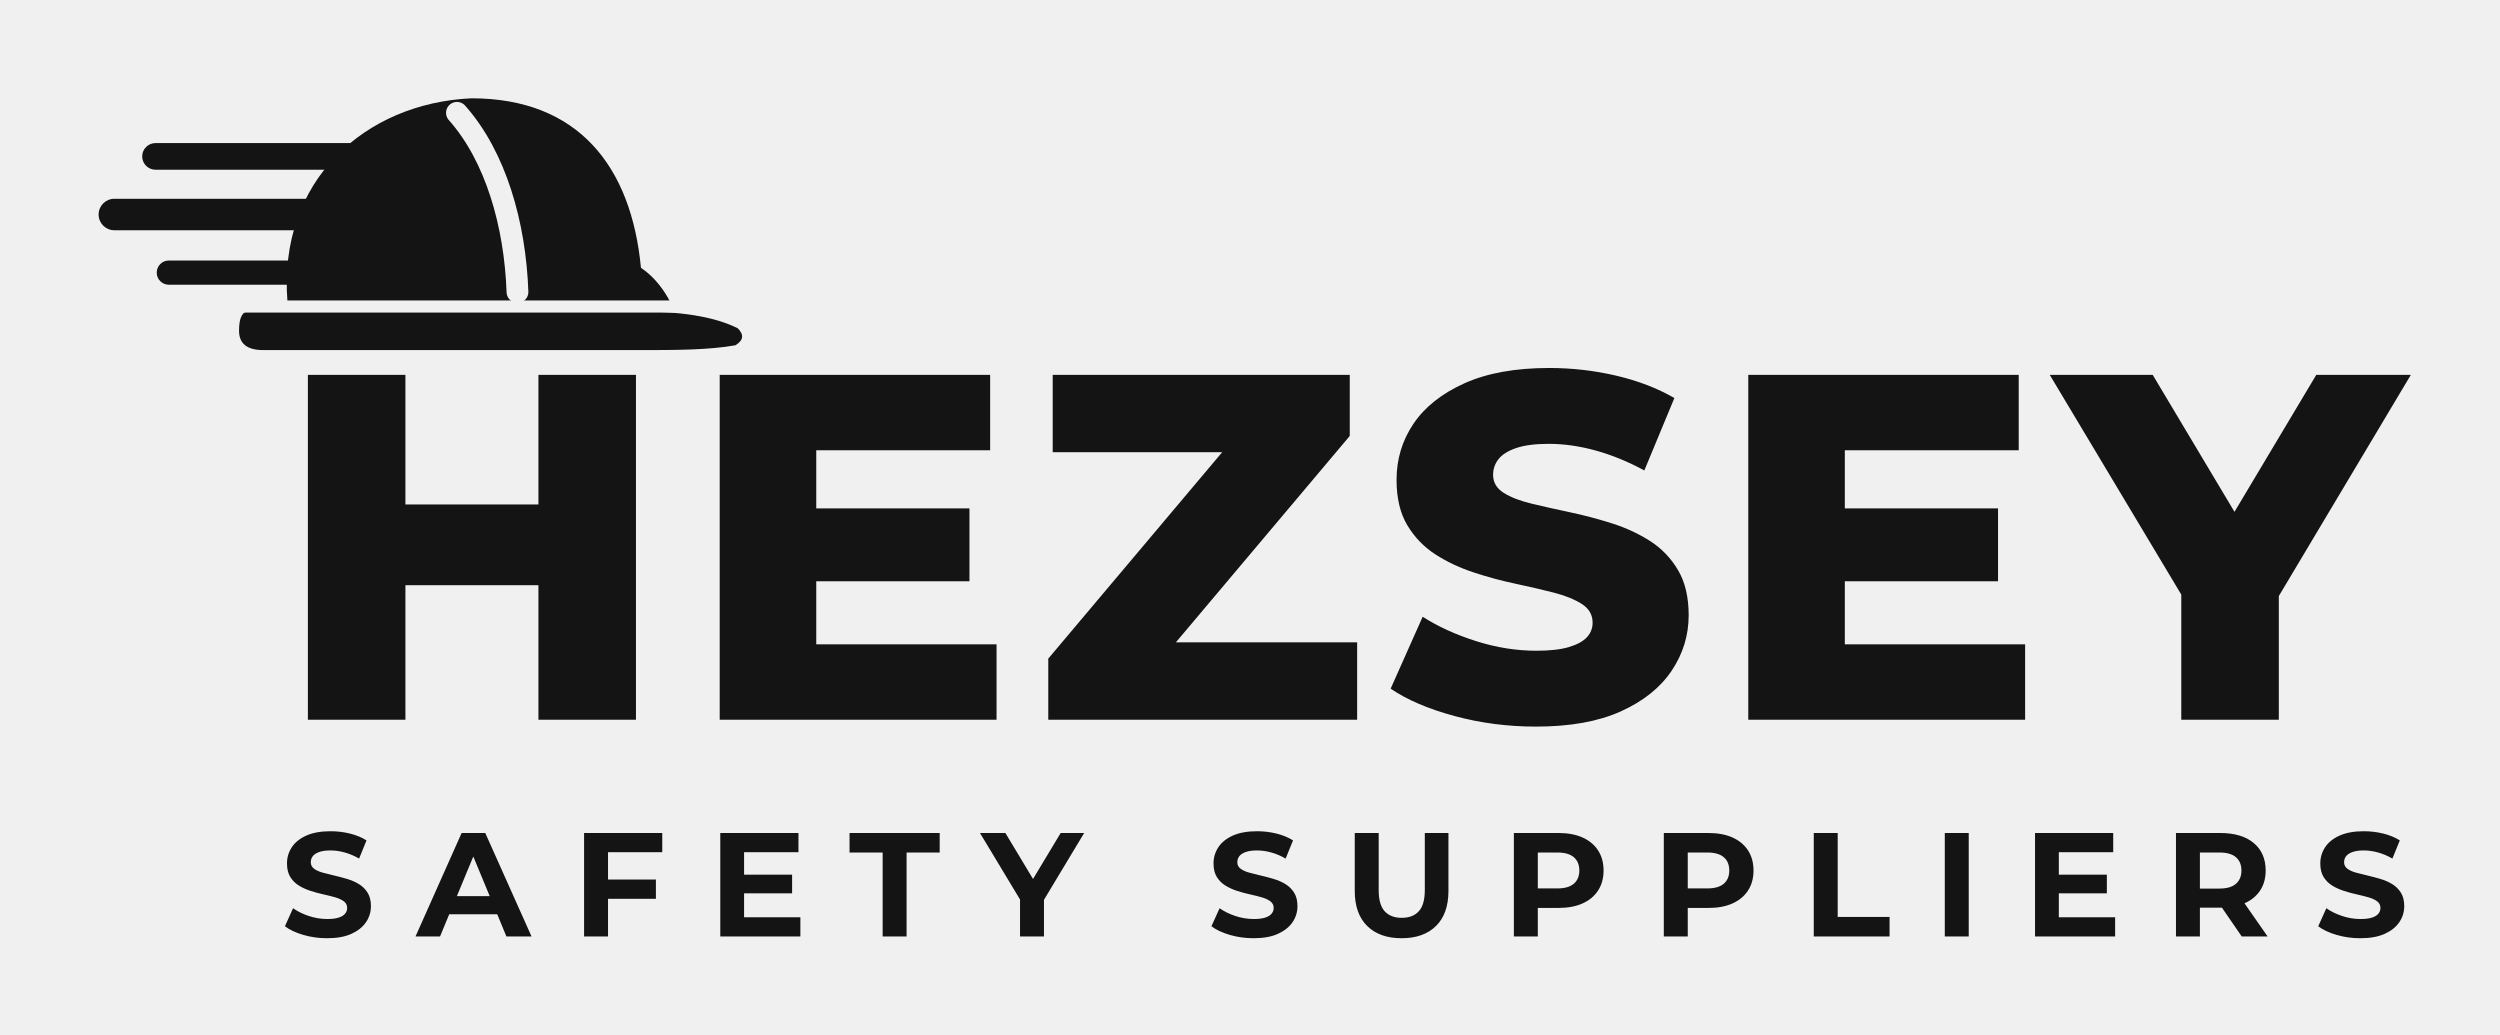
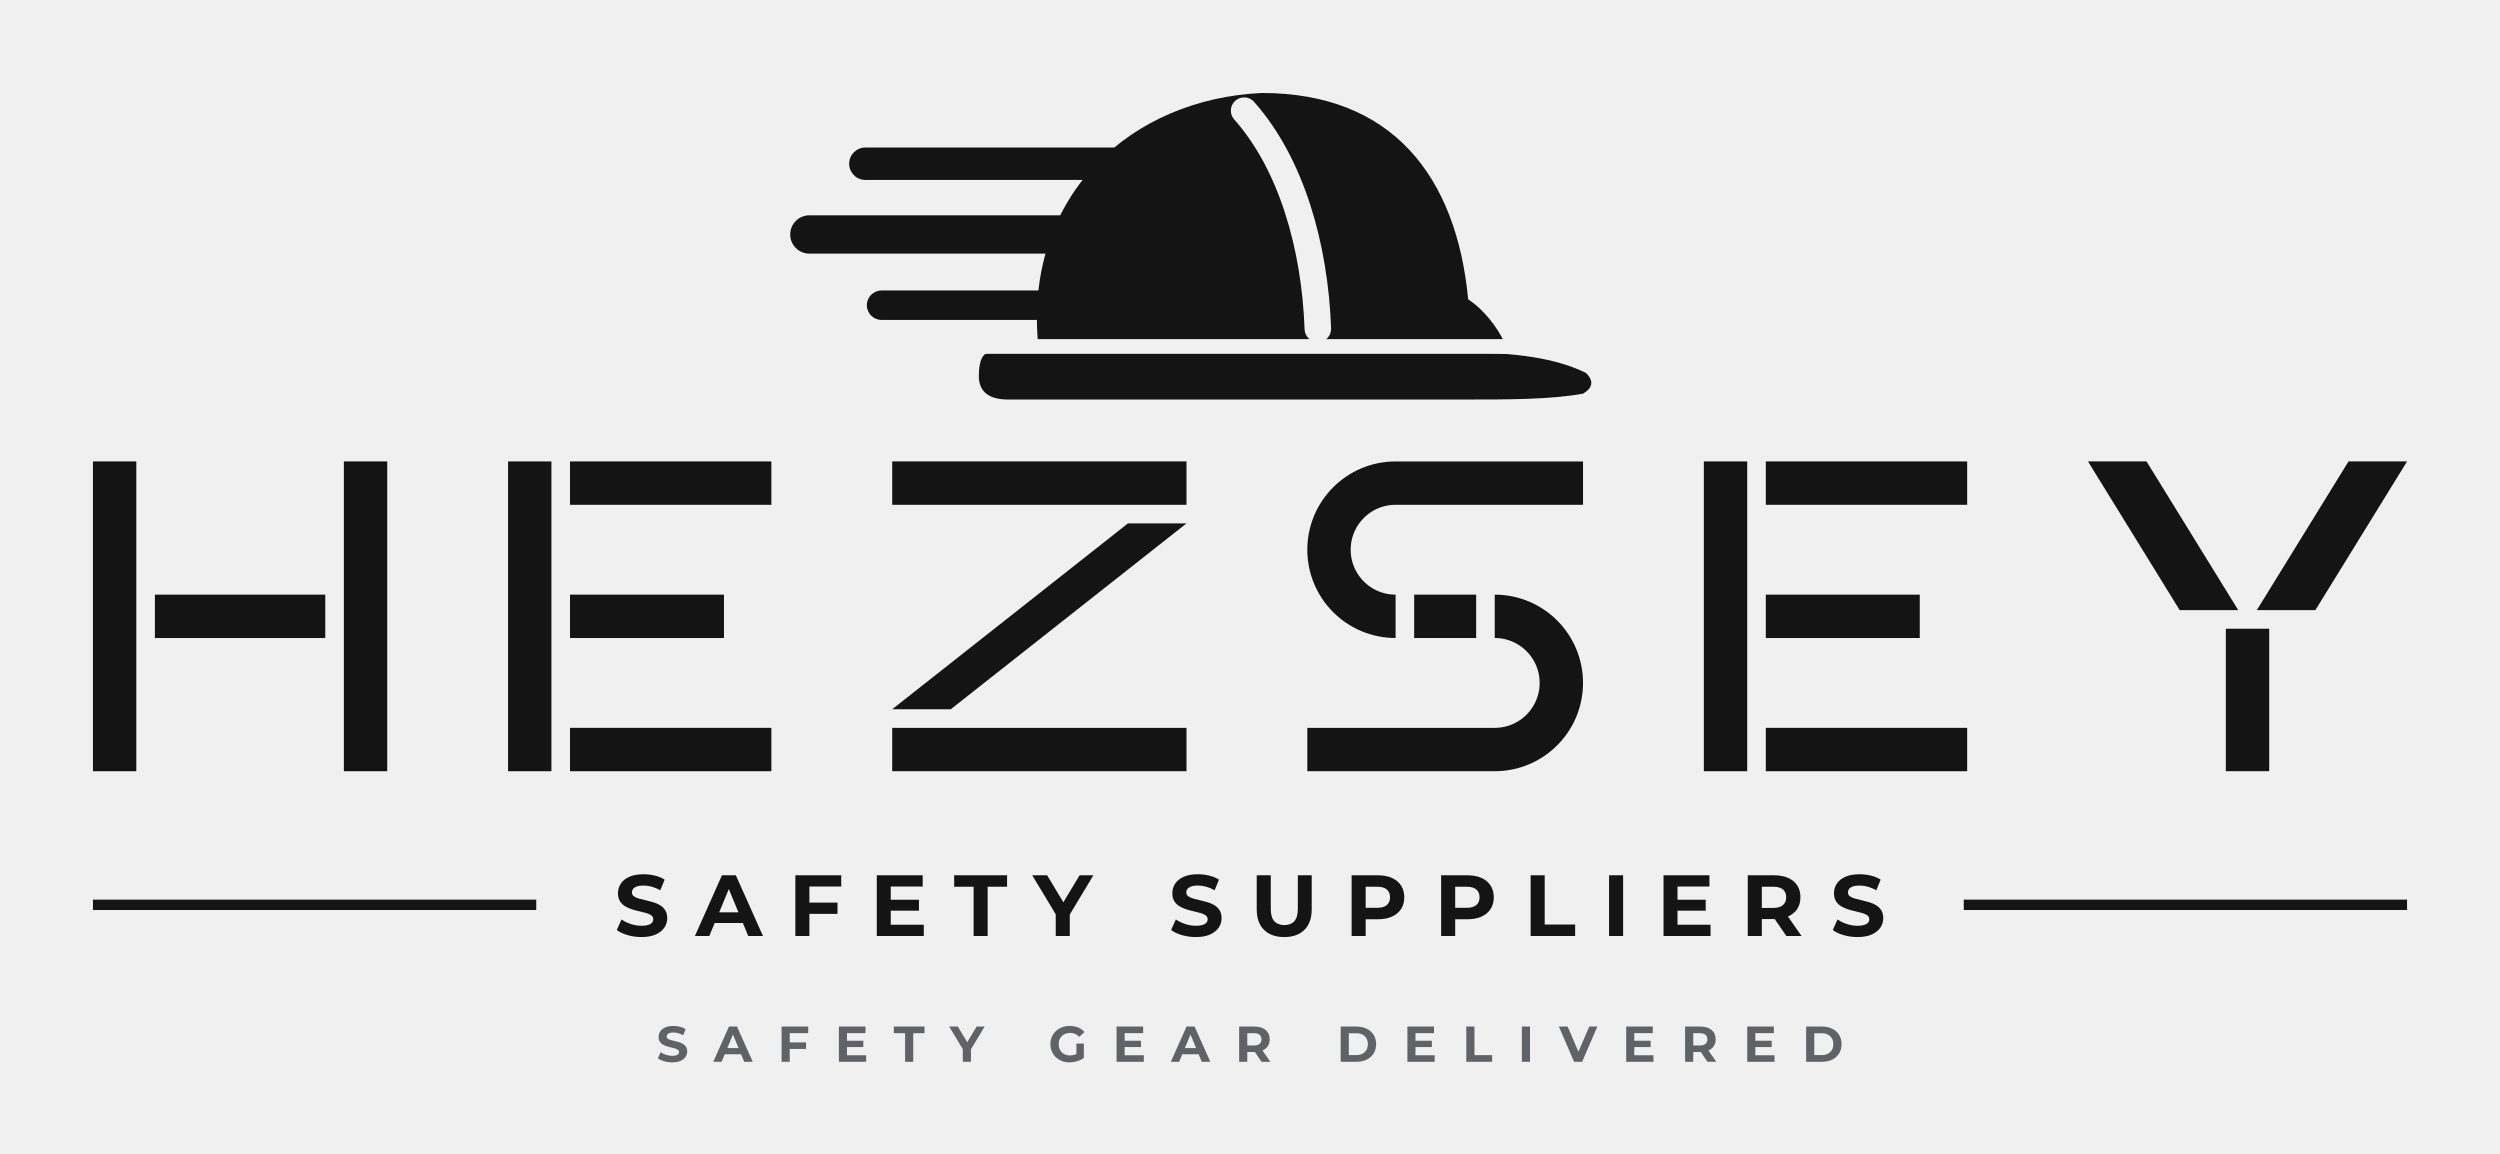
- <svg xmlns="http://www.w3.org/2000/svg" viewBox="0 0 1015 420" width="1015" height="420">
-   <g transform="translate(11.0 2.2)">
-     <g transform="translate(36.9 -37.0) scale(0.983)">
-       <mask id="hc" maskUnits="userSpaceOnUse" x="-40" y="40" width="340" height="180">
-         <rect x="-40" y="40" width="340" height="180" fill="white" />
-         <path fill="none" stroke="black" stroke-width="9" stroke-linecap="round" d="M140 82 C156 100 164 128 165 156" />
-         <path fill="none" stroke="black" stroke-width="5" d="M40 162 H270" />
-       </mask>
-       <g mask="url(#hc)">
-         <path fill="#141414" d="M15.5 94.5 H96 V105.5 H15.5 A5.5 5.5 0 0 1 15.5 94.5 Z" />
-         <path fill="#141414" d="M-1.5 117.5 H96 V130.5 H-1.5 A6.5 6.5 0 0 1 -1.5 117.5 Z" />
-         <path fill="#141414" d="M21.0 143.0 H96 V153.0 H21.0 A5.0 5.0 0 0 1 21.0 143.0 Z" />
-         <path fill="#141414" d="M70 160 C66 110 102 78 146 76 C190 76 212 104 216 146 C222 150 226 156 228 160 Z" />
-         <path fill="#141414" d="M54 164 H214 C232 164 246 166 256 171 Q260 175 255 178 C244 180 230 180 214 180 H60 Q50 180 50 172 Q50 164 54 164 Z" />
-       </g>
+ <svg xmlns="http://www.w3.org/2000/svg" viewBox="0 0 1614 745" width="1614" height="745">
+   <g transform="translate(536.8 -84.6) scale(1.903)">
+     <mask id="hc" maskUnits="userSpaceOnUse" x="-40" y="40" width="340" height="180">
+       <rect x="-40" y="40" width="340" height="180" fill="white" />
+       <path fill="none" stroke="black" stroke-width="9" stroke-linecap="round" d="M140 82 C156 100 164 128 165 156" />
+       <path fill="none" stroke="black" stroke-width="5" d="M40 162 H270" />
+     </mask>
+     <g mask="url(#hc)">
+       <path fill="#141414" d="M11.5 94.5 H96 V105.5 H11.5 A5.5 5.5 0 0 1 11.5 94.5 Z" />
+       <path fill="#141414" d="M-7.5 117.5 H96 V130.5 H-7.5 A6.5 6.5 0 0 1 -7.5 117.5 Z" />
+       <path fill="#141414" d="M17.0 143.0 H96 V153.0 H17.0 A5.0 5.0 0 0 1 17.0 143.0 Z" />
+       <path fill="#141414" d="M70 160 C66 110 102 78 146 76 C190 76 212 104 216 146 C222 150 226 156 228 160 Z" />
+       <path fill="#141414" d="M54 164 H214 C232 164 246 166 256 171 Q260 175 255 178 C244 180 230 180 214 180 H60 Q50 180 50 172 Q50 164 54 164 Z" />
    </g>
-     <path fill="#141414" d="M207.6 290.0V235.4H153.6V290.0H114.0V150.0H153.6V202.6H207.6V150.0H247.2V290.0ZM281.2 290.0V150.0H391V180.6H320.4V204.2H382.6V233.8H320.4V259.4H393.6V290.0ZM414.6 290.0V265.2L485.2 181.4H416.4V150.0H537.0V174.8L466.4 258.6H540.0V290.0ZM612.6 292.8Q595.4 292.8 579.5 288.5Q563.6 284.2 553.6 277.4L566.6 248.2Q576 254.2 588.3 258.1Q600.6 262.0 612.8 262.0Q621 262.0 626 260.5Q631 259.0 633.3 256.5Q635.6 254.0 635.6 250.6Q635.6 245.8 631.2 243.0Q626.8 240.2 619.8 238.4Q612.8 236.6 604.3 234.8Q595.8 233.0 587.3 230.2Q578.8 227.4 571.8 222.9Q564.8 218.4 560.4 211.1Q556 203.8 556 192.6Q556 180.0 562.9 169.8Q569.8 159.6 583.6 153.4Q597.4 147.2 618 147.2Q631.8 147.2 645.1 150.3Q658.4 153.4 668.8 159.4L656.6 188.8Q646.6 183.4 636.8 180.7Q627 178.0 617.8 178.0Q609.6 178.0 604.6 179.7Q599.6 181.4 597.4 184.2Q595.2 187.0 595.2 190.6Q595.2 195.2 599.5 197.9Q603.8 200.6 610.9 202.3Q618 204.0 626.5 205.8Q635 207.6 643.5 210.3Q652 213.0 659 217.5Q666 222.0 670.3 229.3Q674.6 236.6 674.6 247.6Q674.6 259.8 667.7 270.1Q660.8 280.4 647.1 286.6Q633.4 292.8 612.6 292.8ZM698.8 290.0V150.0H808.6V180.6H738V204.2H800.2V233.8H738V259.4H811.2V290.0ZM874.6 290.0V239.2L821.2 150.0H863.0L896.2 205.6L929.4 150.0H967.8L914.2 239.8V290.0Z" />
-     <path fill="#141414" d="M121.78 378.72Q116.74 378.72 112.12 377.37Q107.5 376.02 104.68 373.86L107.98 366.54Q110.68 368.46 114.37 369.69Q118.06 370.92 121.84 370.92Q124.72 370.92 126.49 370.35Q128.26 369.78 129.1 368.76Q129.94 367.74 129.94 366.42Q129.94 364.74 128.62 363.75Q127.3 362.76 125.14 362.13Q122.98 361.5 120.37 360.93Q117.76 360.36 115.15 359.52Q112.54 358.68 110.38 357.36Q108.22 356.04 106.87 353.88Q105.52 351.72 105.52 348.36Q105.52 344.76 107.47 341.79Q109.42 338.82 113.35 337.05Q117.28 335.28 123.22 335.28Q127.18 335.28 131.02 336.21Q134.86 337.14 137.8 339.0L134.8 346.38Q131.86 344.7 128.92 343.89Q125.98 343.08 123.16 343.08Q120.34 343.08 118.54 343.74Q116.74 344.4 115.96 345.45Q115.18 346.5 115.18 347.88Q115.18 349.5 116.5 350.49Q117.82 351.48 119.98 352.08Q122.14 352.68 124.75 353.28Q127.36 353.88 129.97 354.66Q132.58 355.44 134.74 356.76Q136.9 358.08 138.25 360.24Q139.6 362.4 139.6 365.7Q139.6 369.24 137.62 372.18Q135.64 375.12 131.71 376.92Q127.78 378.72 121.78 378.72ZM157.699 378.0 176.419 336.0H186.019L204.799 378.0H194.599L190.879 369.0H171.379L167.659 378.0ZM187.819 361.62 181.159 345.54 174.499 361.62ZM226.137 378.0V336.0H257.877V343.8H235.857V354.9H255.297V362.7H235.857V378.0ZM281.436 378.0V336.0H313.176V343.8H291.096V352.92H310.596V360.48H291.096V370.2H313.956V378.0ZM347.355 378.0V343.92H333.915V336.0H370.515V343.92H357.075V378.0ZM403.133 378.0V363.0L386.873 336.0H397.193L408.413 354.66L419.633 336.0H429.173L412.853 363.12V378.0ZM497.951 378.72Q492.911 378.72 488.291 377.37Q483.671 376.02 480.851 373.86L484.151 366.54Q486.851 368.46 490.541 369.69Q494.231 370.92 498.011 370.92Q500.891 370.92 502.661 370.35Q504.431 369.78 505.271 368.76Q506.111 367.74 506.111 366.42Q506.111 364.74 504.791 363.75Q503.471 362.76 501.311 362.13Q499.151 361.5 496.541 360.93Q493.931 360.36 491.321 359.52Q488.711 358.68 486.551 357.36Q484.391 356.04 483.041 353.88Q481.691 351.72 481.691 348.36Q481.691 344.76 483.641 341.79Q485.591 338.82 489.521 337.05Q493.451 335.28 499.391 335.28Q503.351 335.28 507.191 336.21Q511.031 337.14 513.971 339.0L510.971 346.38Q508.031 344.7 505.091 343.89Q502.151 343.08 499.331 343.08Q496.511 343.08 494.711 343.74Q492.911 344.4 492.131 345.45Q491.351 346.5 491.351 347.88Q491.351 349.5 492.671 350.49Q493.991 351.48 496.151 352.08Q498.311 352.68 500.921 353.28Q503.531 353.88 506.141 354.66Q508.751 355.44 510.911 356.76Q513.071 358.08 514.421 360.24Q515.771 362.4 515.771 365.7Q515.771 369.24 513.791 372.18Q511.811 375.12 507.881 376.92Q503.951 378.72 497.951 378.72ZM558.049 378.72Q549.109 378.72 544.069 373.74Q539.029 368.76 539.029 359.52V336.0H548.749V359.16Q548.749 365.16 551.209 367.8Q553.669 370.44 558.109 370.44Q562.549 370.44 565.009 367.8Q567.469 365.16 567.469 359.16V336.0H577.069V359.52Q577.069 368.76 572.029 373.74Q566.989 378.72 558.049 378.72ZM603.628 378.0V336.0H621.808Q627.448 336.0 631.528 337.83Q635.608 339.66 637.828 343.08Q640.048 346.5 640.048 351.24Q640.048 355.92 637.828 359.34Q635.608 362.76 631.528 364.59Q627.448 366.42 621.808 366.42H613.348V378.0ZM613.348 358.5H621.268Q625.768 358.5 627.988 356.58Q630.208 354.66 630.208 351.24Q630.208 347.76 627.988 345.84Q625.768 343.92 621.268 343.92H613.348ZM664.507 378.0V336.0H682.687Q688.327 336.0 692.407 337.83Q696.487 339.66 698.707 343.08Q700.927 346.5 700.927 351.24Q700.927 355.92 698.707 359.34Q696.487 362.76 692.407 364.59Q688.327 366.42 682.687 366.42H674.227V378.0ZM674.227 358.5H682.147Q686.647 358.5 688.867 356.58Q691.087 354.66 691.087 351.24Q691.087 347.76 688.867 345.84Q686.647 343.92 682.147 343.92H674.227ZM725.385 378.0V336.0H735.105V370.08H756.165V378.0ZM778.584 378.0V336.0H788.304V378.0ZM815.223 378.0V336.0H846.963V343.8H824.883V352.92H844.383V360.48H824.883V370.2H847.743V378.0ZM872.441 378.0V336.0H890.381Q899.141 336.0 904.001 340.05Q908.861 344.1 908.861 351.24Q908.861 355.92 906.641 359.31Q904.421 362.7 900.341 364.5Q900.281 364.5 900.281 364.56L909.641 378.0H899.141L891.101 366.3Q890.861 366.3 890.621 366.3H882.161V378.0ZM882.161 358.56H890.081Q894.581 358.56 896.801 356.61Q899.021 354.66 899.021 351.24Q899.021 347.76 896.801 345.84Q894.581 343.92 890.081 343.92H882.161ZM947.3 378.72Q942.26 378.72 937.64 377.37Q933.02 376.02 930.2 373.86L933.5 366.54Q936.2 368.46 939.89 369.69Q943.58 370.92 947.36 370.92Q950.24 370.92 952.01 370.35Q953.78 369.78 954.62 368.76Q955.46 367.74 955.46 366.42Q955.46 364.74 954.14 363.75Q952.82 362.76 950.66 362.13Q948.5 361.5 945.89 360.93Q943.28 360.36 940.67 359.52Q938.06 358.68 935.9 357.36Q933.74 356.04 932.39 353.88Q931.04 351.72 931.04 348.36Q931.04 344.76 932.99 341.79Q934.94 338.82 938.87 337.05Q942.8 335.28 948.74 335.28Q952.7 335.28 956.54 336.21Q960.38 337.14 963.32 339.0L960.32 346.38Q957.38 344.7 954.44 343.89Q951.5 343.08 948.68 343.08Q945.86 343.08 944.06 343.74Q942.26 344.4 941.48 345.45Q940.7 346.5 940.7 347.88Q940.7 349.5 942.02 350.49Q943.34 351.48 945.5 352.08Q947.66 352.68 950.27 353.28Q952.88 353.88 955.49 354.66Q958.1 355.44 960.26 356.76Q962.42 358.08 963.77 360.24Q965.12 362.4 965.12 365.7Q965.12 369.24 963.14 372.18Q961.16 375.12 957.23 376.92Q953.3 378.72 947.3 378.72Z" />
  </g>
+   <g transform="translate(60.0 297.9) scale(1.0)">
+     <path fill="#141414" transform="translate(0.0 0)" d="M0.0 0.0h28.0v200.0h-28.0Z M162.0 0.0h28.0v200.0h-28.0Z M40.0 86.0h110.0v28.0h-110.0Z" />
+     <path fill="#141414" transform="translate(268.0 0)" d="M0.0 0.0h28.0v200.0h-28.0Z M40.0 0.0h130.0v28.0h-130.0Z M40.0 86.0h99.4v28.0h-99.4Z M40.0 172.0h130.0v28.0h-130.0Z" />
+     <path fill="#141414" transform="translate(516.0 0)" d="M0.0 0.0h190.0v28.0h-190.0Z M0.0 172.0h190.0v28.0h-190.0Z M152.2 40.0 L190.0 40.0 L37.8 160.0 L0.0 160.0Z" />
+     <g transform="translate(784.0 0)">
+       <path d="M178 14.0 H57.0 A43.0 43.0 0 0 0 57.0 100.0" fill="none" stroke="#141414" stroke-width="28" />
+       <path d="M69.0 100.0 H109.0" fill="none" stroke="#141414" stroke-width="28" />
+       <path d="M121.0 100.0 A43.0 43.0 0 0 1 121.0 186.0 H0" fill="none" stroke="#141414" stroke-width="28" />
+     </g>
+     <path fill="#141414" transform="translate(1040.0 0)" d="M0.0 0.0h28.0v200.0h-28.0Z M40.0 0.0h130.0v28.0h-130.0Z M40.0 86.0h99.4v28.0h-99.4Z M40.0 172.0h130.0v28.0h-130.0Z" />
+     <path fill="#141414" transform="translate(1288.0 0)" d="M0.0 0.0 L37.8 0.0 L97.0 96.0 L59.2 96.0Z M206.0 0.0 L168.2 0.0 L109.0 96.0 L146.8 96.0Z M89.0 108.0h28.0v92.0h-28.0Z" />
+   </g>
+   <path fill="#141414" d="M414.132 604.957Q409.428 604.957 405.116 603.697Q400.804 602.437 398.172 600.421L401.252 593.589Q403.772 595.381 407.216 596.529Q410.66 597.677 414.188 597.677Q416.876 597.677 418.528 597.145Q420.18 596.613 420.964 595.661Q421.748 594.709 421.748 593.477Q421.748 591.909 420.516 590.985Q419.284 590.061 417.268 589.473Q415.252 588.885 412.816 588.353Q410.38 587.821 407.944 587.037Q405.508 586.253 403.492 585.021Q401.476 583.789 400.216 581.773Q398.956 579.757 398.956 576.621Q398.956 573.261 400.776 570.489Q402.596 567.717 406.264 566.065Q409.932 564.413 415.476 564.413Q419.172 564.413 422.756 565.281Q426.34 566.149 429.084 567.885L426.284 574.773Q423.54 573.205 420.796 572.449Q418.052 571.693 415.42 571.693Q412.788 571.693 411.108 572.309Q409.428 572.925 408.7 573.905Q407.972 574.885 407.972 576.173Q407.972 577.685 409.204 578.609Q410.436 579.533 412.452 580.093Q414.468 580.653 416.904 581.213Q419.34 581.773 421.776 582.501Q424.212 583.229 426.228 584.461Q428.244 585.693 429.504 587.709Q430.764 589.725 430.764 592.805Q430.764 596.109 428.916 598.853Q427.068 601.597 423.4 603.277Q419.732 604.957 414.132 604.957ZM448.628 604.285 466.1 565.085H475.06L492.588 604.285H483.068L479.596 595.885H461.396L457.924 604.285ZM476.74 588.997 470.524 573.989 464.308 588.997ZM513.476 604.285V565.085H543.1V572.365H522.548V582.725H540.692V590.005H522.548V604.285ZM566.06 604.285V565.085H595.684V572.365H575.076V580.877H593.276V587.933H575.076V597.005H596.412V604.285ZM628.556 604.285V572.477H616.012V565.085H650.172V572.477H637.628V604.285ZM681.588 604.285V590.285L666.412 565.085H676.044L686.516 582.501L696.988 565.085H705.892L690.66 590.397V604.285ZM772.028 604.957Q767.324 604.957 763.012 603.697Q758.7 602.437 756.068 600.421L759.148 593.589Q761.668 595.381 765.112 596.529Q768.556 597.677 772.084 597.677Q774.772 597.677 776.424 597.145Q778.076 596.613 778.86 595.661Q779.644 594.709 779.644 593.477Q779.644 591.909 778.412 590.985Q777.18 590.061 775.164 589.473Q773.148 588.885 770.712 588.353Q768.276 587.821 765.84 587.037Q763.404 586.253 761.388 585.021Q759.372 583.789 758.112 581.773Q756.852 579.757 756.852 576.621Q756.852 573.261 758.672 570.489Q760.492 567.717 764.16 566.065Q767.828 564.413 773.372 564.413Q777.068 564.413 780.652 565.281Q784.236 566.149 786.98 567.885L784.18 574.773Q781.436 573.205 778.692 572.449Q775.948 571.693 773.316 571.693Q770.684 571.693 769.004 572.309Q767.324 572.925 766.596 573.905Q765.868 574.885 765.868 576.173Q765.868 577.685 767.1 578.609Q768.332 579.533 770.348 580.093Q772.364 580.653 774.8 581.213Q777.236 581.773 779.672 582.501Q782.108 583.229 784.124 584.461Q786.14 585.693 787.4 587.709Q788.66 589.725 788.66 592.805Q788.66 596.109 786.812 598.853Q784.964 601.597 781.296 603.277Q777.628 604.957 772.028 604.957ZM829.092 604.957Q820.748 604.957 816.044 600.309Q811.34 595.661 811.34 587.037V565.085H820.412V586.701Q820.412 592.301 822.708 594.765Q825.004 597.229 829.148 597.229Q833.292 597.229 835.588 594.765Q837.884 592.301 837.884 586.701V565.085H846.844V587.037Q846.844 595.661 842.14 600.309Q837.436 604.957 829.092 604.957ZM872.604 604.285V565.085H889.572Q894.836 565.085 898.644 566.793Q902.452 568.501 904.524 571.693Q906.596 574.885 906.596 579.309Q906.596 583.677 904.524 586.869Q902.452 590.061 898.644 591.769Q894.836 593.477 889.572 593.477H881.676V604.285ZM881.676 586.085H889.068Q893.268 586.085 895.34 584.293Q897.412 582.501 897.412 579.309Q897.412 576.061 895.34 574.269Q893.268 572.477 889.068 572.477H881.676ZM930.396 604.285V565.085H947.364Q952.628 565.085 956.436 566.793Q960.244 568.501 962.316 571.693Q964.388 574.885 964.388 579.309Q964.388 583.677 962.316 586.869Q960.244 590.061 956.436 591.769Q952.628 593.477 947.364 593.477H939.468V604.285ZM939.468 586.085H946.86Q951.06 586.085 953.132 584.293Q955.204 582.501 955.204 579.309Q955.204 576.061 953.132 574.269Q951.06 572.477 946.86 572.477H939.468ZM988.188 604.285V565.085H997.26V596.893H1016.916V604.285ZM1038.812 604.285V565.085H1047.884V604.285ZM1073.98 604.285V565.085H1103.604V572.365H1082.996V580.877H1101.196V587.933H1082.996V597.005H1104.332V604.285ZM1128.356 604.285V565.085H1145.1Q1153.276 565.085 1157.812 568.865Q1162.348 572.645 1162.348 579.309Q1162.348 583.677 1160.276 586.841Q1158.204 590.005 1154.396 591.685Q1154.34 591.685 1154.34 591.741L1163.076 604.285H1153.276L1145.772 593.365Q1145.548 593.365 1145.324 593.365H1137.428V604.285ZM1137.428 586.141H1144.82Q1149.02 586.141 1151.092 584.321Q1153.164 582.501 1153.164 579.309Q1153.164 576.061 1151.092 574.269Q1149.02 572.477 1144.82 572.477H1137.428ZM1199.196 604.957Q1194.492 604.957 1190.18 603.697Q1185.868 602.437 1183.236 600.421L1186.316 593.589Q1188.836 595.381 1192.28 596.529Q1195.724 597.677 1199.252 597.677Q1201.94 597.677 1203.592 597.145Q1205.244 596.613 1206.028 595.661Q1206.812 594.709 1206.812 593.477Q1206.812 591.909 1205.58 590.985Q1204.348 590.061 1202.332 589.473Q1200.316 588.885 1197.88 588.353Q1195.444 587.821 1193.008 587.037Q1190.572 586.253 1188.556 585.021Q1186.54 583.789 1185.28 581.773Q1184.02 579.757 1184.02 576.621Q1184.02 573.261 1185.84 570.489Q1187.66 567.717 1191.328 566.065Q1194.996 564.413 1200.54 564.413Q1204.236 564.413 1207.82 565.281Q1211.404 566.149 1214.148 567.885L1211.348 574.773Q1208.604 573.205 1205.86 572.449Q1203.116 571.693 1200.484 571.693Q1197.852 571.693 1196.172 572.309Q1194.492 572.925 1193.764 573.905Q1193.036 574.885 1193.036 576.173Q1193.036 577.685 1194.268 578.609Q1195.5 579.533 1197.516 580.093Q1199.532 580.653 1201.968 581.213Q1204.404 581.773 1206.84 582.501Q1209.276 583.229 1211.292 584.461Q1213.308 585.693 1214.568 587.709Q1215.828 589.725 1215.828 592.805Q1215.828 596.109 1213.98 598.853Q1212.132 601.597 1208.464 603.277Q1204.796 604.957 1199.196 604.957Z" />
+   <rect x="60" y="580.8" width="286.2" height="6.7" fill="#141414" />
+   <rect x="1267.8" y="580.8" width="286.2" height="6.7" fill="#141414" />
+   <path fill="#5F6368" d="M433.983 685.874Q431.255 685.874 428.754 685.143Q426.253 684.413 424.727 683.243L426.513 679.281Q427.975 680.32 429.972 680.986Q431.97 681.652 434.016 681.652Q435.575 681.652 436.533 681.343Q437.491 681.035 437.946 680.483Q438.401 679.93 438.401 679.216Q438.401 678.306 437.686 677.771Q436.972 677.235 435.802 676.894Q434.633 676.553 433.22 676.244Q431.807 675.935 430.394 675.481Q428.982 675.026 427.812 674.311Q426.643 673.597 425.912 672.428Q425.181 671.258 425.181 669.439Q425.181 667.491 426.237 665.883Q427.293 664.275 429.42 663.317Q431.547 662.359 434.763 662.359Q436.907 662.359 438.985 662.862Q441.064 663.366 442.656 664.373L441.032 668.368Q439.44 667.458 437.849 667.02Q436.257 666.581 434.73 666.581Q433.204 666.581 432.23 666.938Q431.255 667.296 430.833 667.864Q430.411 668.433 430.411 669.18Q430.411 670.057 431.125 670.592Q431.84 671.128 433.009 671.453Q434.178 671.778 435.591 672.103Q437.004 672.428 438.417 672.85Q439.83 673.272 440.999 673.987Q442.168 674.701 442.899 675.87Q443.63 677.04 443.63 678.826Q443.63 680.742 442.558 682.334Q441.486 683.925 439.359 684.9Q437.231 685.874 433.983 685.874ZM460.487 685.485 470.621 662.749H475.818L485.984 685.485H480.462L478.449 680.613H467.893L465.879 685.485ZM476.792 676.617 473.187 667.913 469.582 676.617ZM504.595 685.485V662.749H521.777V666.971H509.857V672.98H520.38V677.202H509.857V685.485ZM541.59 685.485V662.749H558.772V666.971H546.819V671.908H557.375V676H546.819V681.262H559.194V685.485ZM584.333 685.485V667.036H577.058V662.749H596.871V667.036H589.595V685.485ZM621.588 685.485V677.365L612.786 662.749H618.372L624.446 672.85L630.52 662.749H635.684L626.85 677.429V685.485ZM690.543 685.874Q687.847 685.874 685.59 685.014Q683.332 684.153 681.66 682.561Q679.987 680.97 679.061 678.826Q678.136 676.682 678.136 674.117Q678.136 671.551 679.061 669.407Q679.987 667.263 681.676 665.672Q683.365 664.08 685.638 663.219Q687.912 662.359 690.64 662.359Q693.661 662.359 696.081 663.366Q698.501 664.373 700.157 666.289L696.779 669.407Q695.545 668.108 694.083 667.474Q692.622 666.841 690.9 666.841Q689.244 666.841 687.88 667.361Q686.515 667.88 685.525 668.855Q684.534 669.829 683.998 671.161Q683.462 672.493 683.462 674.117Q683.462 675.708 683.998 677.04Q684.534 678.371 685.525 679.362Q686.515 680.353 687.863 680.872Q689.211 681.392 690.835 681.392Q692.394 681.392 693.888 680.872Q694.408 680.71 694.928 680.45V673.759H699.735V682.984Q697.883 684.38 695.431 685.127Q692.979 685.874 690.543 685.874ZM720.847 685.485V662.749H738.029V666.971H726.076V671.908H736.632V676H726.076V681.262H738.451V685.485ZM755.893 685.485 766.026 662.749H771.223L781.39 685.485H775.868L773.854 680.613H763.298L761.284 685.485ZM772.198 676.617 768.592 667.913 764.987 676.617ZM800.001 685.485V662.749H809.712Q814.454 662.749 817.085 664.941Q819.716 667.133 819.716 670.998Q819.716 673.532 818.514 675.367Q817.312 677.202 815.104 678.177Q815.071 678.177 815.071 678.209L820.138 685.485H814.454L810.102 679.151Q809.972 679.151 809.842 679.151H805.262V685.485ZM805.262 674.961H809.55Q811.986 674.961 813.187 673.905Q814.389 672.85 814.389 670.998Q814.389 669.115 813.187 668.075Q811.986 667.036 809.55 667.036H805.262ZM865.545 685.485V662.749H875.874Q879.577 662.749 882.402 664.161Q885.228 665.574 886.82 668.108Q888.411 670.641 888.411 674.117Q888.411 677.559 886.82 680.109Q885.228 682.659 882.402 684.072Q879.577 685.485 875.874 685.485ZM870.807 681.165H875.614Q877.888 681.165 879.56 680.304Q881.233 679.443 882.159 677.852Q883.084 676.26 883.084 674.117Q883.084 671.94 882.159 670.365Q881.233 668.79 879.56 667.929Q877.888 667.068 875.614 667.068H870.807ZM908.614 685.485V662.749H925.796V666.971H913.843V671.908H924.399V676H913.843V681.262H926.218V685.485ZM946.648 685.485V662.749H951.91V681.197H963.31V685.485ZM982.506 685.485V662.749H987.767V685.485ZM1016.22 685.485 1006.411 662.749H1012.095L1019.013 678.989L1026.029 662.749H1031.258L1021.417 685.485ZM1049.869 685.485V662.749H1067.051V666.971H1055.098V671.908H1065.654V676H1055.098V681.262H1067.473V685.485ZM1087.903 685.485V662.749H1097.615Q1102.357 662.749 1104.988 664.941Q1107.619 667.133 1107.619 670.998Q1107.619 673.532 1106.417 675.367Q1105.215 677.202 1103.006 678.177Q1102.974 678.177 1102.974 678.209L1108.041 685.485H1102.357L1098.005 679.151Q1097.875 679.151 1097.745 679.151H1093.165V685.485ZM1093.165 674.961H1097.452Q1099.888 674.961 1101.09 673.905Q1102.292 672.85 1102.292 670.998Q1102.292 669.115 1101.09 668.075Q1099.888 667.036 1097.452 667.036H1093.165ZM1128.016 685.485V662.749H1145.198V666.971H1133.245V671.908H1143.801V676H1133.245V681.262H1145.62V685.485ZM1166.05 685.485V662.749H1176.379Q1180.082 662.749 1182.907 664.161Q1185.733 665.574 1187.325 668.108Q1188.916 670.641 1188.916 674.117Q1188.916 677.559 1187.325 680.109Q1185.733 682.659 1182.907 684.072Q1180.082 685.485 1176.379 685.485ZM1171.312 681.165H1176.119Q1178.393 681.165 1180.065 680.304Q1181.738 679.443 1182.664 677.852Q1183.589 676.26 1183.589 674.117Q1183.589 671.94 1182.664 670.365Q1181.738 668.79 1180.065 667.929Q1178.393 667.068 1176.119 667.068H1171.312Z" />
</svg>
